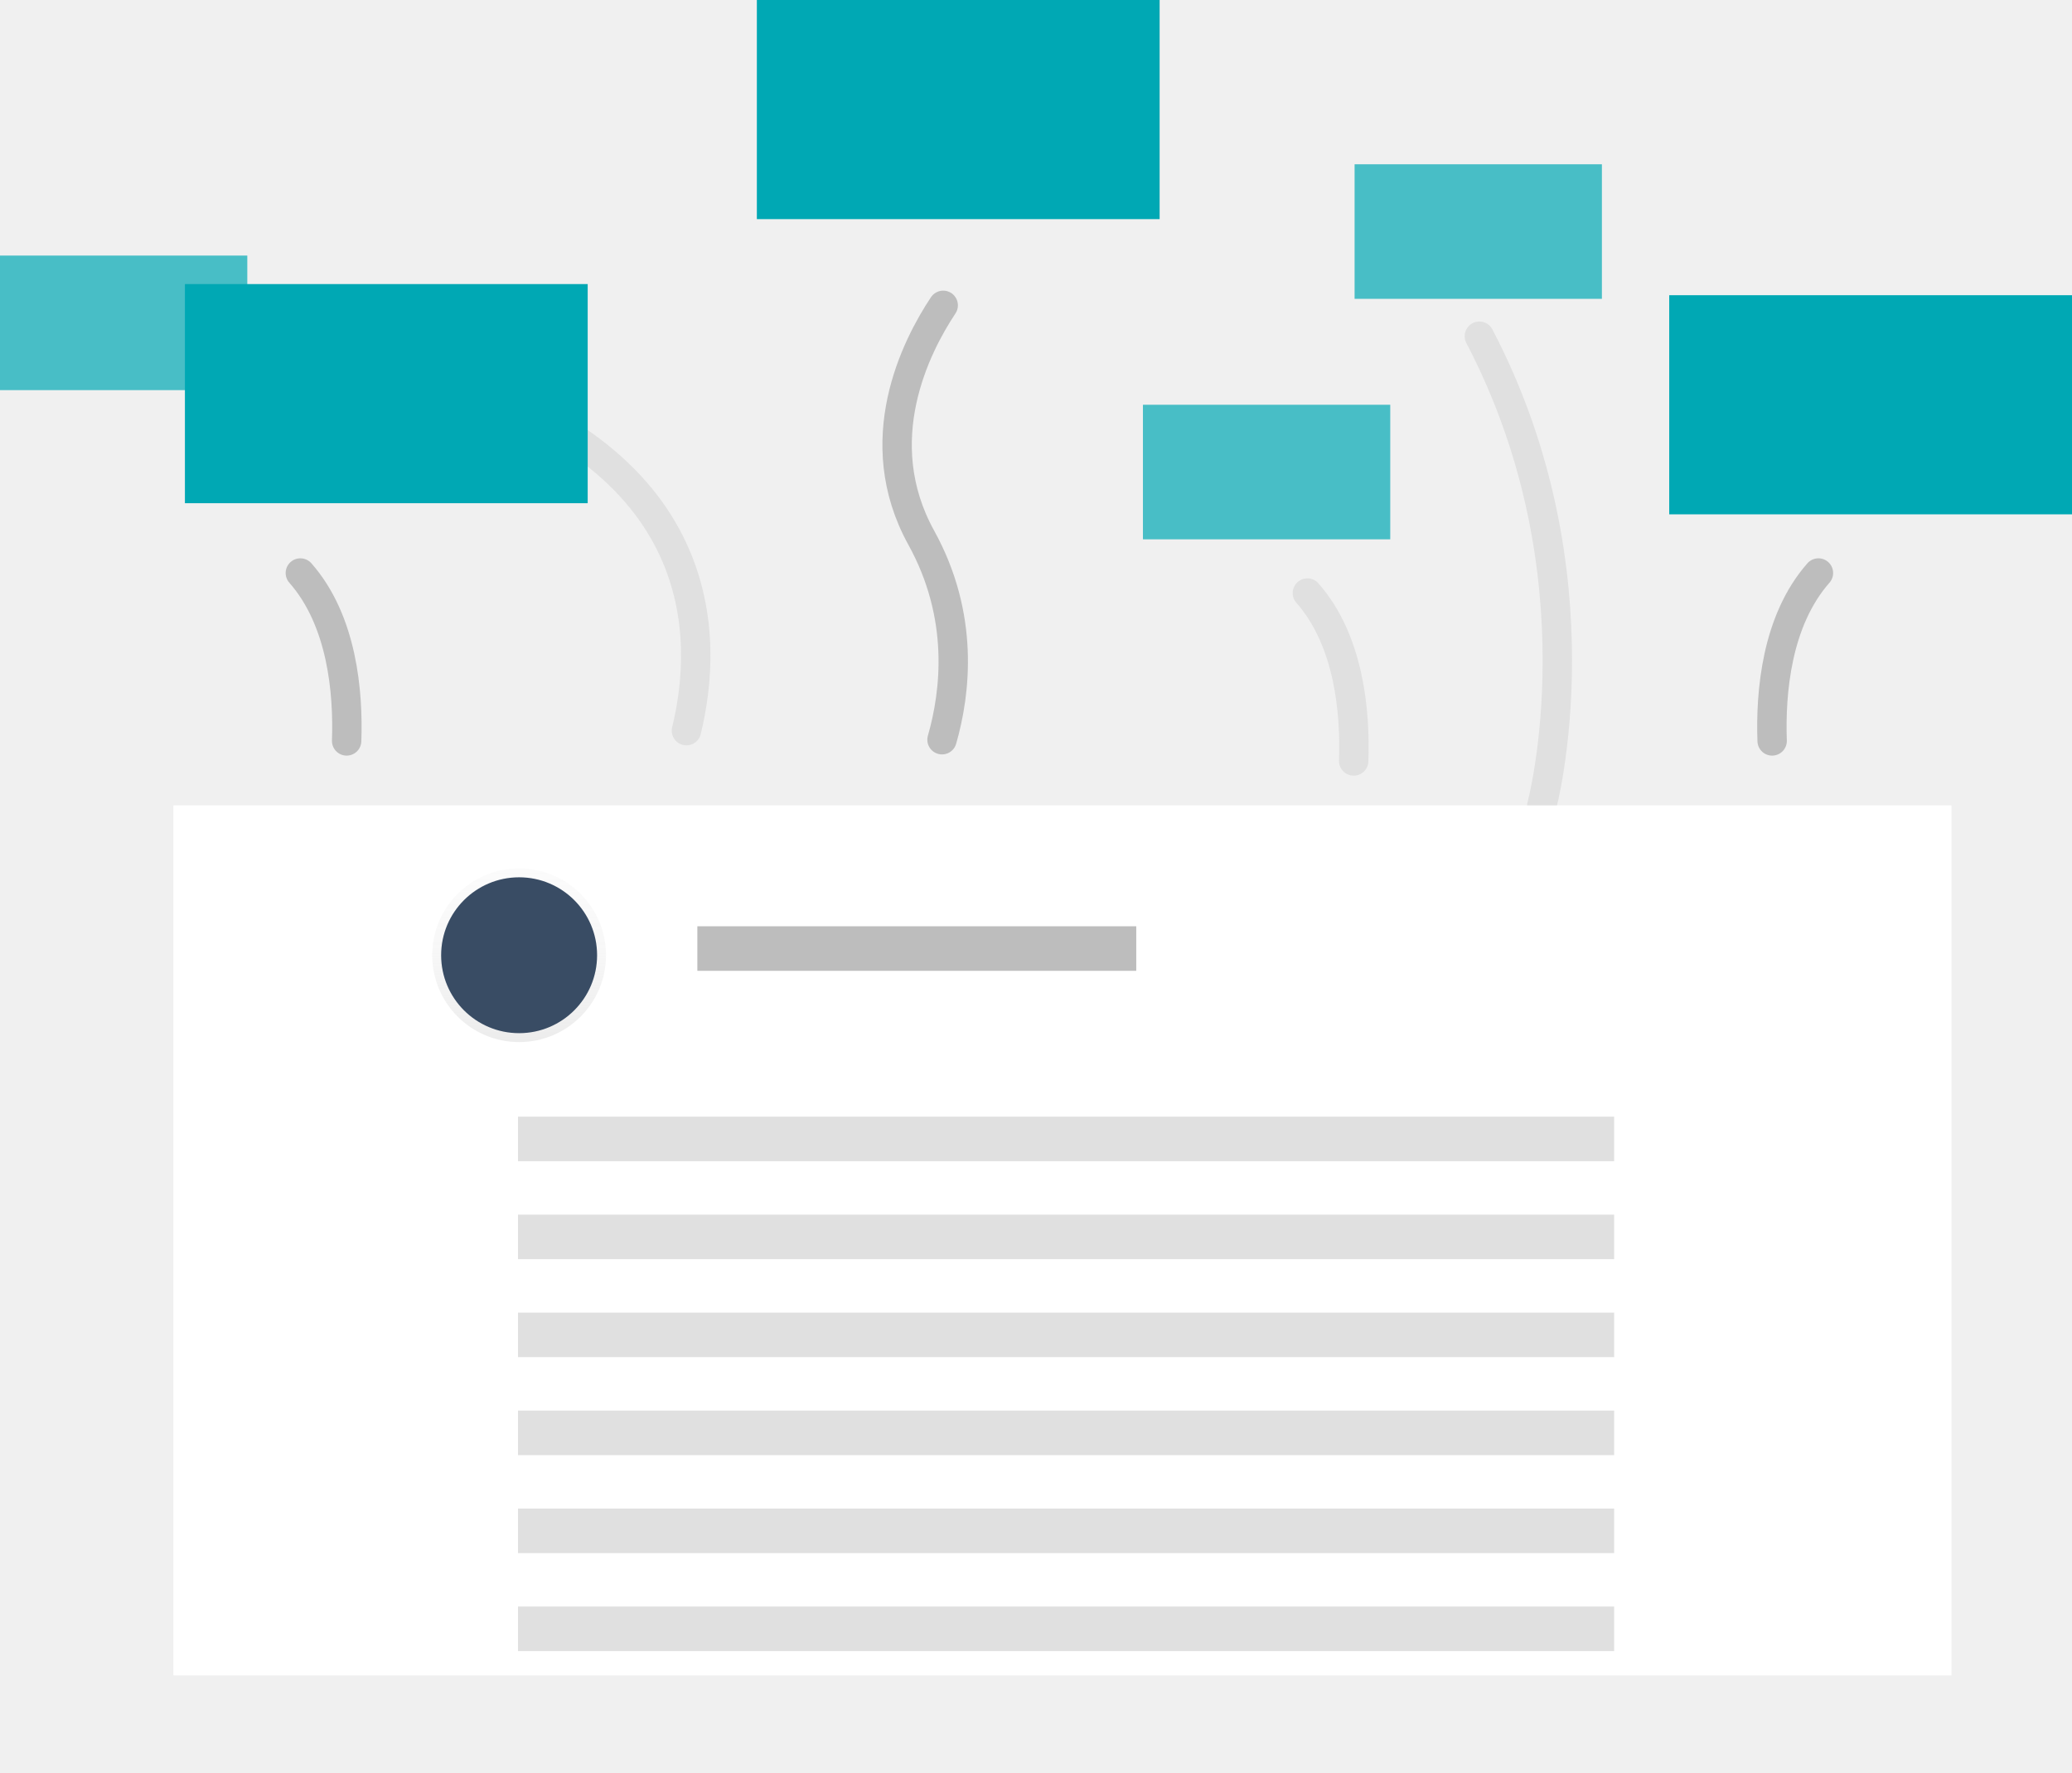
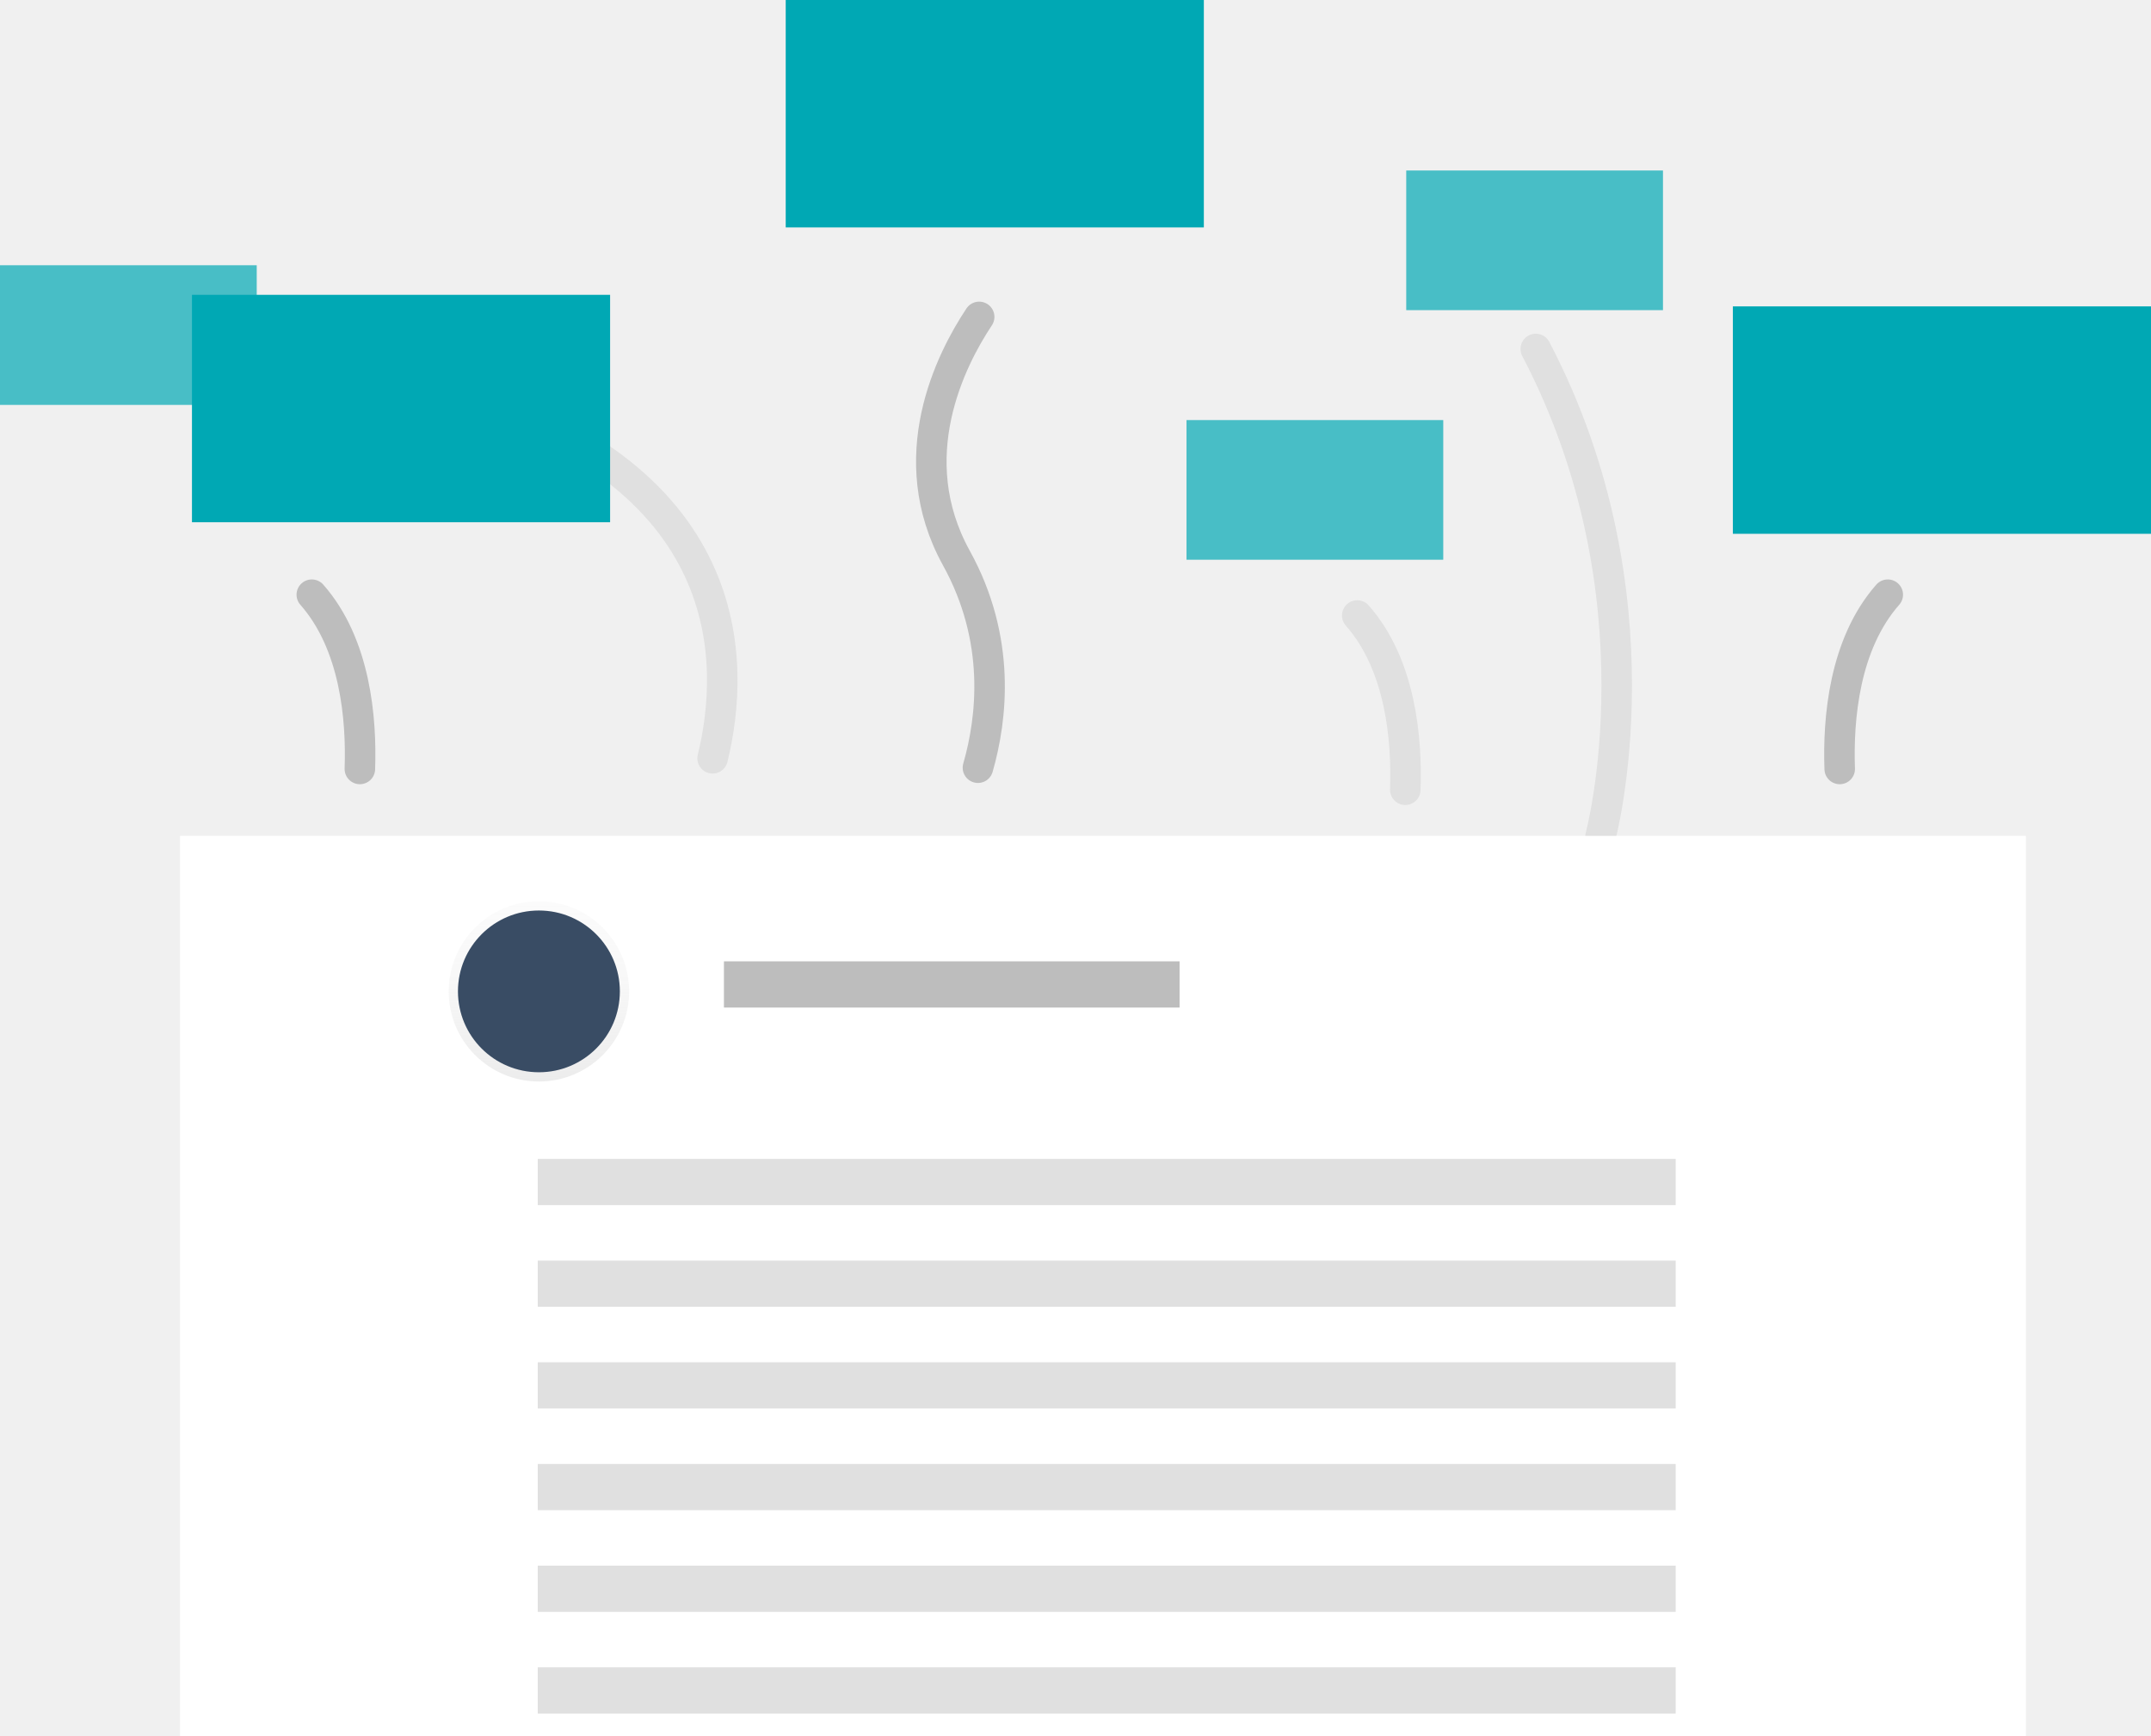
- <svg xmlns="http://www.w3.org/2000/svg" width="705" height="603" viewBox="0 0 705 603" fill="none">
+ <svg xmlns="http://www.w3.org/2000/svg" width="705" height="569" viewBox="0 0 705 569" fill="none">
  <path d="M524.581 274.229C524.581 274.229 545.806 195.445 503.355 114.388" stroke="#E0E0E0" stroke-width="10" stroke-linecap="round" stroke-linejoin="round" />
  <path d="M233.56 248.578C241.049 218.004 243.286 154.265 144.366 127.206" stroke="#E0E0E0" stroke-width="10" stroke-linecap="round" stroke-linejoin="round" />
  <path d="M664 274H59V570H664V274Z" fill="white" />
  <path d="M176.629 354.528C192.957 354.528 206.194 341.3 206.194 324.984C206.194 308.667 192.957 295.44 176.629 295.44C160.301 295.44 147.065 308.667 147.065 324.984C147.065 341.3 160.301 354.528 176.629 354.528Z" fill="url(#paint0_linear)" />
  <path d="M176.629 351.497C191.282 351.497 203.161 339.627 203.161 324.984C203.161 310.34 191.282 298.47 176.629 298.47C161.976 298.47 150.097 310.34 150.097 324.984C150.097 339.627 161.976 351.497 176.629 351.497Z" fill="#394C64" />
  <path d="M386.613 315.136H237.274V330.286H386.613V315.136Z" fill="#BDBDBD" />
  <path d="M549.218 413.237H176.25V428.388H549.218V413.237Z" fill="#E0E0E0" />
  <path d="M549.218 379.905H176.25V395.056H549.218V379.905Z" fill="#E0E0E0" />
  <path d="M549.218 446.568H176.25V461.719H549.218V446.568Z" fill="#E0E0E0" />
  <path d="M549.218 479.9H176.25V495.051H549.218V479.9Z" fill="#E0E0E0" />
  <path d="M549.218 513.232H176.25V528.383H549.218V513.232Z" fill="#E0E0E0" />
  <path d="M549.218 546.563H176.25V561.714H549.218V546.563Z" fill="#E0E0E0" />
  <path d="M117.947 252.071C118.523 235.693 116.522 211.209 102.195 194.945" stroke="#BDBDBD" stroke-width="10" stroke-linecap="round" stroke-linejoin="round" />
  <path d="M460.593 258.888C461.169 242.511 459.167 218.027 444.84 201.763" stroke="#E0E0E0" stroke-width="10" stroke-linecap="round" stroke-linejoin="round" />
  <path d="M602.972 252.071C602.396 235.693 604.397 211.209 618.725 194.945" stroke="#BDBDBD" stroke-width="10" stroke-linecap="round" stroke-linejoin="round" />
  <path opacity="0.7" d="M84.145 86.95H0V132.728H84.145V86.95Z" fill="#00A8B4" />
  <path opacity="0.7" d="M545.048 55.891H460.903V101.669H545.048V55.891Z" fill="#00A8B4" />
  <path opacity="0.7" d="M473.032 137.705H388.887V183.483H473.032V137.705Z" fill="#00A8B4" />
  <path d="M199.962 96.647H62.919V171.196H199.962V96.647Z" fill="#00A8B4" />
  <path d="M705 100.434H567.957V174.984H705V100.434Z" fill="#00A8B4" />
  <path d="M394.565 0H257.522V74.549H394.565V0Z" fill="#00A8B4" />
  <path d="M320.525 251.662C325.172 235.481 328.196 209.626 313.46 182.938C295.266 149.977 311.625 117.865 320.927 103.881" stroke="#BDBDBD" stroke-width="10" stroke-linecap="round" stroke-linejoin="round" />
  <defs>
    <linearGradient id="paint0_linear" x1="176.629" y1="354.528" x2="176.629" y2="295.44" gradientUnits="userSpaceOnUse">
      <stop stop-color="#B3B3B3" stop-opacity="0.25" />
      <stop offset="0.54" stop-color="#B3B3B3" stop-opacity="0.1" />
      <stop offset="1" stop-color="#B3B3B3" stop-opacity="0.05" />
    </linearGradient>
  </defs>
</svg>
